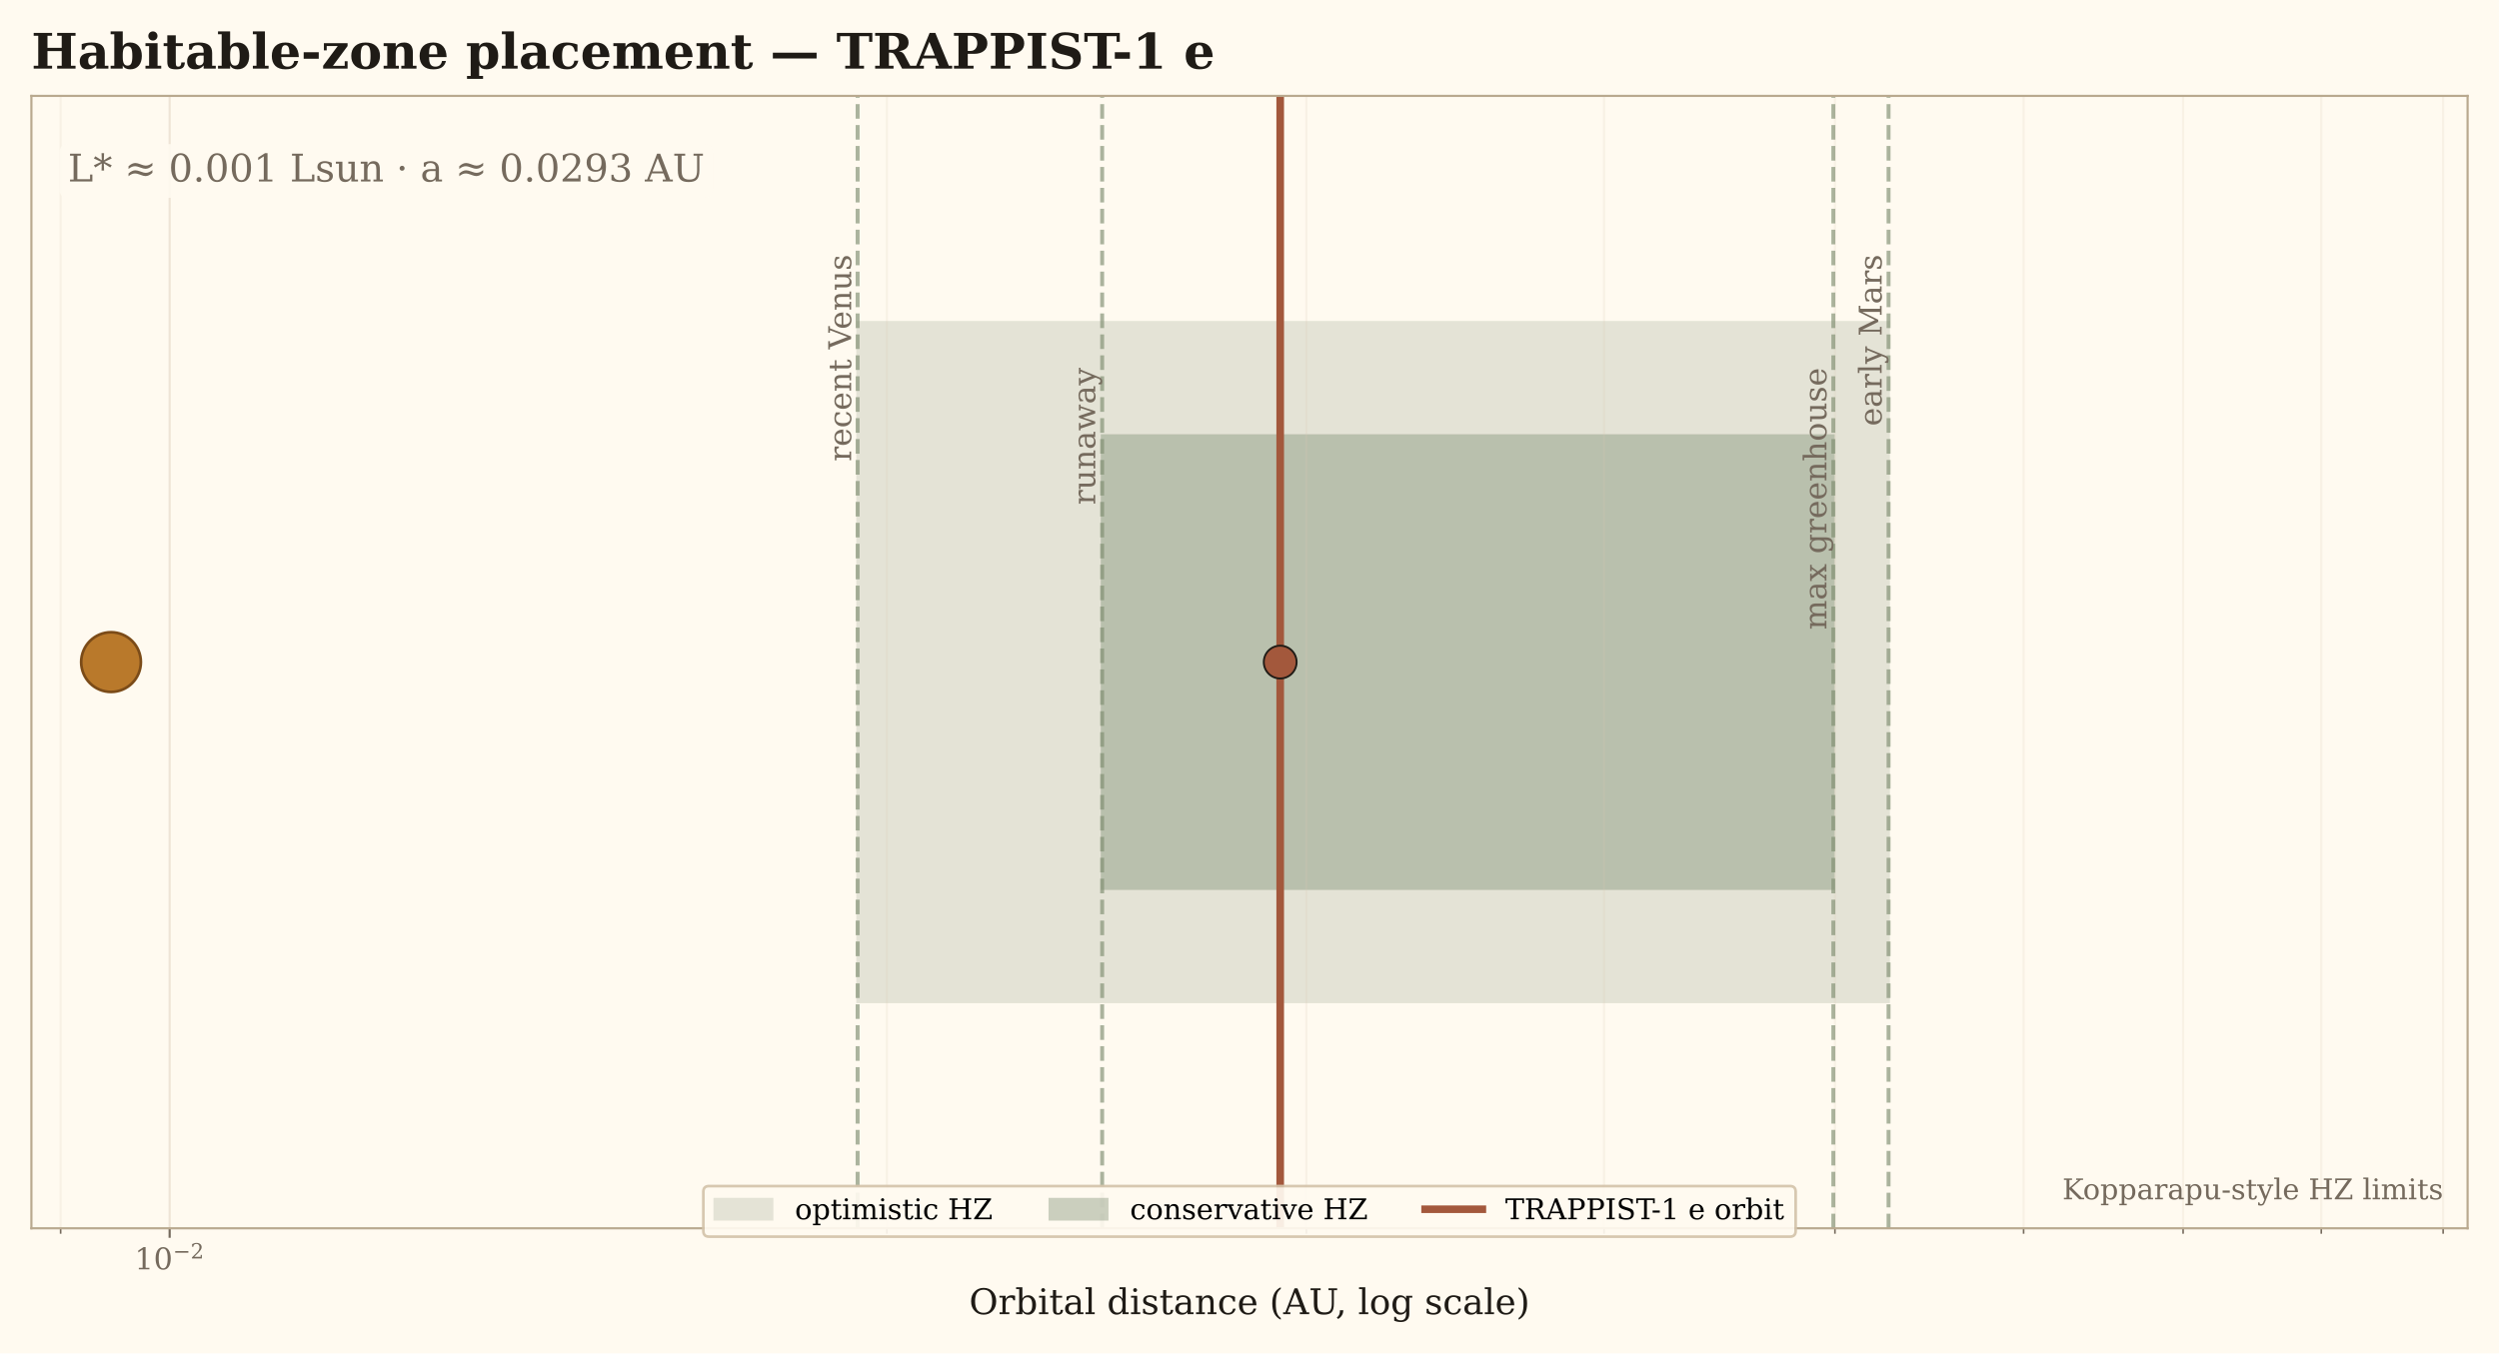
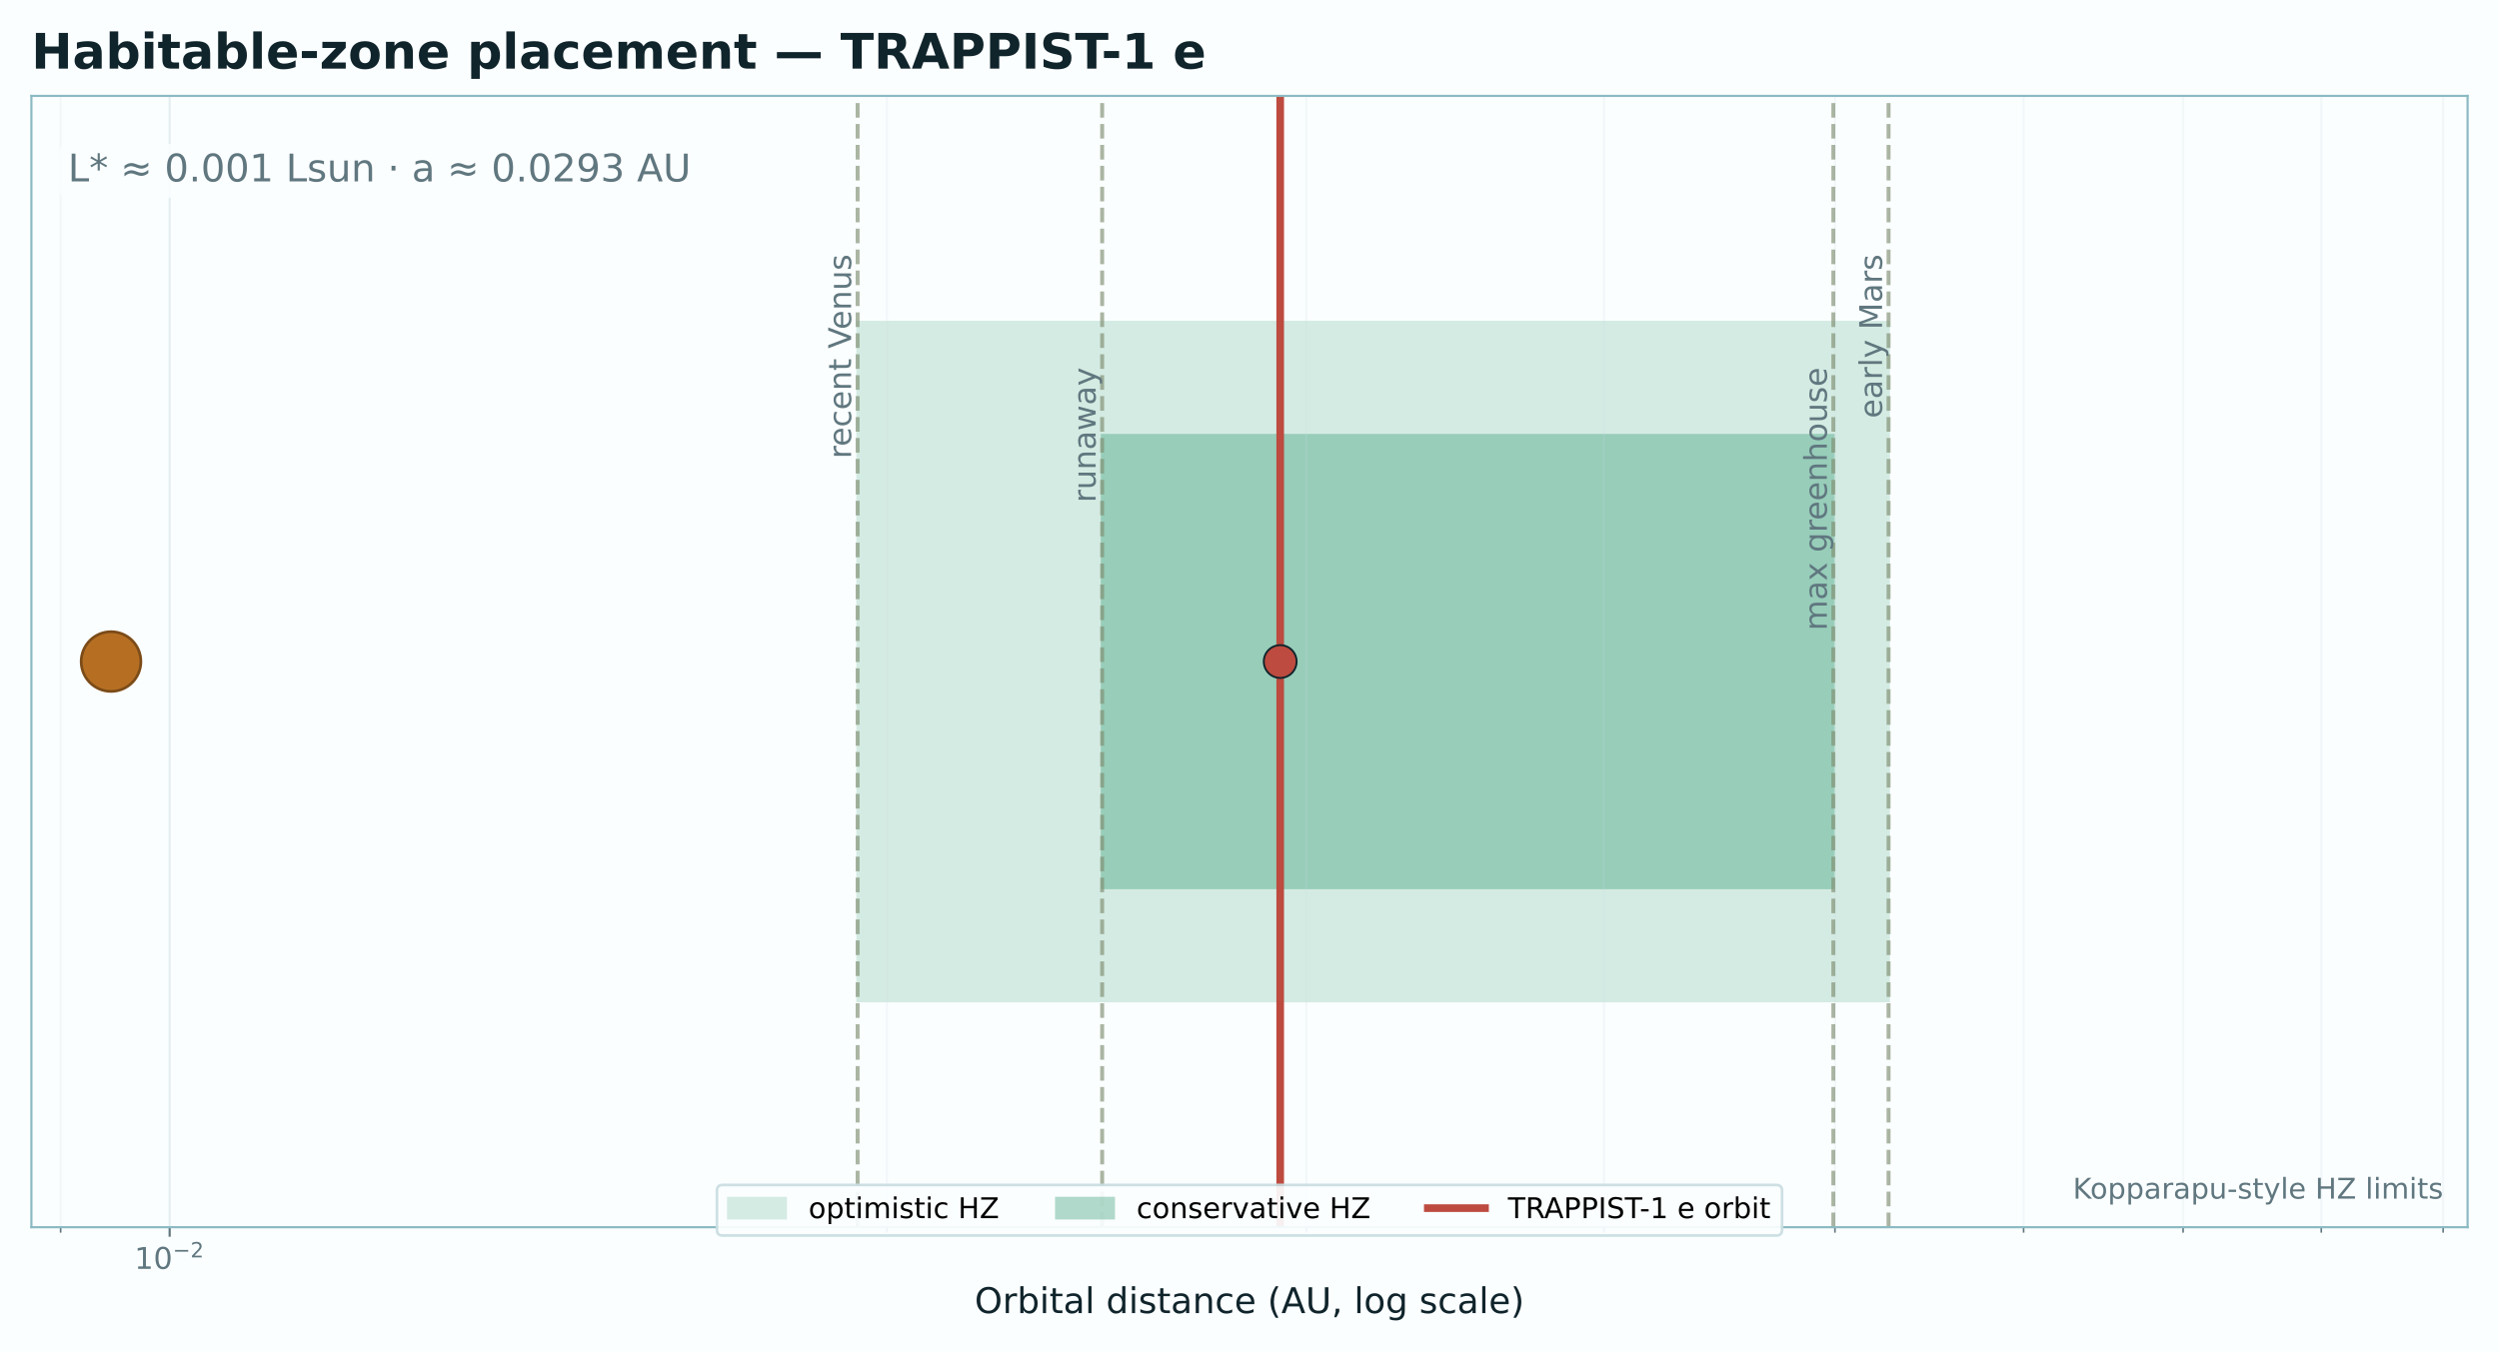
- <svg xmlns="http://www.w3.org/2000/svg" xmlns:xlink="http://www.w3.org/1999/xlink" width="917.04pt" height="496.822pt" viewBox="0 0 917.04 496.822" version="1.1">
+ <svg xmlns="http://www.w3.org/2000/svg" xmlns:xlink="http://www.w3.org/1999/xlink" width="917.04pt" height="496.241pt" viewBox="0 0 917.04 496.241" version="1.1">
  <defs>
    <style type="text/css">*{stroke-linejoin: round; stroke-linecap: butt}</style>
  </defs>
  <g id="figure_1">
    <g id="patch_1">
-       <path d="M 0 496.822  L 917.04 496.822  L 917.04 0  L 0 0  z " style="fill: #fffaf0" />
+       <path d="M 0 496.241  L 917.04 496.241  L 917.04 0  L 0 0  z " style="fill: #fbfeff" />
    </g>
    <g id="axes_1">
      <g id="patch_2">
-         <path d="M 11.52 450.889  L 905.52 450.889  L 905.52 35.197  L 11.52 35.197  z " style="fill: #fffaf0" />
+         <path d="M 11.52 450.493  L 905.52 450.493  L 905.52 35.197  L 11.52 35.197  z " style="fill: #fbfeff" />
      </g>
      <g id="patch_3">
-         <path d="M 314.715 367.751  L 693.033 367.751  L 693.033 118.336  L 314.715 118.336  z " clip-path="url(#p3bfb706db3)" style="fill: #687b5d; opacity: 0.18; stroke: #687b5d; stroke-linejoin: miter" />
+         <path d="M 314.715 367.434  L 693.033 367.434  L 693.033 118.256  L 314.715 118.256  z " clip-path="url(#p8fb8952bf7)" style="fill: #1f9466; opacity: 0.18; stroke: #1f9466; stroke-linejoin: miter" />
      </g>
      <g id="patch_4">
-         <path d="M 404.45 326.182  L 672.772 326.182  L 672.772 159.905  L 404.45 159.905  z " clip-path="url(#p3bfb706db3)" style="fill: #687b5d; opacity: 0.34; stroke: #687b5d; stroke-linejoin: miter" />
+         <path d="M 404.45 325.904  L 672.772 325.904  L 672.772 159.786  L 404.45 159.786  z " clip-path="url(#p8fb8952bf7)" style="fill: #1f9466; opacity: 0.34; stroke: #1f9466; stroke-linejoin: miter" />
      </g>
      <g id="matplotlib.axis_1">
        <g id="xtick_1">
          <g id="line2d_1">
-             <path d="M 62.254 450.889  L 62.254 35.197  " clip-path="url(#p3bfb706db3)" style="fill: none; stroke: #d9cbb6; stroke-opacity: 0.45; stroke-width: 0.8; stroke-linecap: square" />
+             <path d="M 62.254 450.493  L 62.254 35.197  " clip-path="url(#p8fb8952bf7)" style="fill: none; stroke: #c9dde1; stroke-opacity: 0.45; stroke-width: 0.8; stroke-linecap: square" />
          </g>
          <g id="line2d_2">
            <defs>
-               <path id="m716b35be51" d="M 0 0  L 0 3.5  " style="stroke: #756a5d; stroke-width: 0.8" />
+               <path id="mee1a84acdd" d="M 0 0  L 0 3.5  " style="stroke: #60777f; stroke-width: 0.8" />
            </defs>
            <g>
-               <use xlink:href="#m716b35be51" x="62.254" y="450.889" style="fill: #756a5d; stroke: #756a5d; stroke-width: 0.8" />
+               <use xlink:href="#mee1a84acdd" x="62.254" y="450.493" style="fill: #60777f; stroke: #60777f; stroke-width: 0.8" />
            </g>
          </g>
          <g id="text_1">
-             <g style="fill: #756a5d" transform="translate(49.38417 466.2475)">
+             <g style="fill: #60777f" transform="translate(49.32917 465.8515)">
              <text>
-                 <tspan x="0" y="-0.287" style="font-size: 11px; font-family: 'DejaVu Serif'; fill: #756a5d">1</tspan>
-                 <tspan x="6.999" y="-0.287" style="font-size: 11px; font-family: 'DejaVu Serif'; fill: #756a5d">0</tspan>
-                 <tspan x="14.097" y="-4.28" style="font-size: 7.7px; font-family: 'DejaVu Serif'; fill: #756a5d">−</tspan>
-                 <tspan x="20.549" y="-4.28" style="font-size: 7.7px; font-family: 'DejaVu Serif'; fill: #756a5d">2</tspan>
+                 <tspan x="0" y="-0.069" style="font-size: 11px; font-family: 'DejaVu Sans'; fill: #60777f">1</tspan>
+                 <tspan x="6.999" y="-0.069" style="font-size: 11px; font-family: 'DejaVu Sans'; fill: #60777f">0</tspan>
+                 <tspan x="14.102" y="-4.28" style="font-size: 7.7px; font-family: 'DejaVu Sans'; fill: #60777f">−</tspan>
+                 <tspan x="20.554" y="-4.28" style="font-size: 7.7px; font-family: 'DejaVu Sans'; fill: #60777f">2</tspan>
              </text>
            </g>
          </g>
        </g>
        <g id="xtick_2">
          <g id="line2d_3">
-             <path d="M 22.249 450.889  L 22.249 35.197  " clip-path="url(#p3bfb706db3)" style="fill: none; stroke: #d9cbb6; stroke-opacity: 0.18; stroke-width: 0.8; stroke-linecap: square" />
+             <path d="M 22.249 450.493  L 22.249 35.197  " clip-path="url(#p8fb8952bf7)" style="fill: none; stroke: #c9dde1; stroke-opacity: 0.18; stroke-width: 0.8; stroke-linecap: square" />
          </g>
          <g id="line2d_4">
            <defs>
-               <path id="m4c1793842d" d="M 0 0  L 0 2  " style="stroke: #756a5d; stroke-width: 0.6" />
+               <path id="m64c54028e7" d="M 0 0  L 0 2  " style="stroke: #60777f; stroke-width: 0.6" />
            </defs>
            <g>
-               <use xlink:href="#m4c1793842d" x="22.249" y="450.889" style="fill: #756a5d; stroke: #756a5d; stroke-width: 0.6" />
+               <use xlink:href="#m64c54028e7" x="22.249" y="450.493" style="fill: #60777f; stroke: #60777f; stroke-width: 0.6" />
            </g>
          </g>
        </g>
        <g id="xtick_3">
          <g id="line2d_5">
-             <path d="M 325.443 450.889  L 325.443 35.197  " clip-path="url(#p3bfb706db3)" style="fill: none; stroke: #d9cbb6; stroke-opacity: 0.18; stroke-width: 0.8; stroke-linecap: square" />
+             <path d="M 325.443 450.493  L 325.443 35.197  " clip-path="url(#p8fb8952bf7)" style="fill: none; stroke: #c9dde1; stroke-opacity: 0.18; stroke-width: 0.8; stroke-linecap: square" />
          </g>
          <g id="line2d_6">
            <g>
-               <use xlink:href="#m4c1793842d" x="325.443" y="450.889" style="fill: #756a5d; stroke: #756a5d; stroke-width: 0.6" />
+               <use xlink:href="#m64c54028e7" x="325.443" y="450.493" style="fill: #60777f; stroke: #60777f; stroke-width: 0.6" />
            </g>
          </g>
        </g>
        <g id="xtick_4">
          <g id="line2d_7">
-             <path d="M 479.399 450.889  L 479.399 35.197  " clip-path="url(#p3bfb706db3)" style="fill: none; stroke: #d9cbb6; stroke-opacity: 0.18; stroke-width: 0.8; stroke-linecap: square" />
+             <path d="M 479.399 450.493  L 479.399 35.197  " clip-path="url(#p8fb8952bf7)" style="fill: none; stroke: #c9dde1; stroke-opacity: 0.18; stroke-width: 0.8; stroke-linecap: square" />
          </g>
          <g id="line2d_8">
            <g>
-               <use xlink:href="#m4c1793842d" x="479.399" y="450.889" style="fill: #756a5d; stroke: #756a5d; stroke-width: 0.6" />
+               <use xlink:href="#m64c54028e7" x="479.399" y="450.493" style="fill: #60777f; stroke: #60777f; stroke-width: 0.6" />
            </g>
          </g>
        </g>
        <g id="xtick_5">
          <g id="line2d_9">
-             <path d="M 588.632 450.889  L 588.632 35.197  " clip-path="url(#p3bfb706db3)" style="fill: none; stroke: #d9cbb6; stroke-opacity: 0.18; stroke-width: 0.8; stroke-linecap: square" />
+             <path d="M 588.632 450.493  L 588.632 35.197  " clip-path="url(#p8fb8952bf7)" style="fill: none; stroke: #c9dde1; stroke-opacity: 0.18; stroke-width: 0.8; stroke-linecap: square" />
          </g>
          <g id="line2d_10">
            <g>
-               <use xlink:href="#m4c1793842d" x="588.632" y="450.889" style="fill: #756a5d; stroke: #756a5d; stroke-width: 0.6" />
+               <use xlink:href="#m64c54028e7" x="588.632" y="450.493" style="fill: #60777f; stroke: #60777f; stroke-width: 0.6" />
            </g>
          </g>
        </g>
        <g id="xtick_6">
          <g id="line2d_11">
-             <path d="M 673.36 450.889  L 673.36 35.197  " clip-path="url(#p3bfb706db3)" style="fill: none; stroke: #d9cbb6; stroke-opacity: 0.18; stroke-width: 0.8; stroke-linecap: square" />
+             <path d="M 673.36 450.493  L 673.36 35.197  " clip-path="url(#p8fb8952bf7)" style="fill: none; stroke: #c9dde1; stroke-opacity: 0.18; stroke-width: 0.8; stroke-linecap: square" />
          </g>
          <g id="line2d_12">
            <g>
-               <use xlink:href="#m4c1793842d" x="673.36" y="450.889" style="fill: #756a5d; stroke: #756a5d; stroke-width: 0.6" />
+               <use xlink:href="#m64c54028e7" x="673.36" y="450.493" style="fill: #60777f; stroke: #60777f; stroke-width: 0.6" />
            </g>
          </g>
        </g>
        <g id="xtick_7">
          <g id="line2d_13">
-             <path d="M 742.588 450.889  L 742.588 35.197  " clip-path="url(#p3bfb706db3)" style="fill: none; stroke: #d9cbb6; stroke-opacity: 0.18; stroke-width: 0.8; stroke-linecap: square" />
+             <path d="M 742.588 450.493  L 742.588 35.197  " clip-path="url(#p8fb8952bf7)" style="fill: none; stroke: #c9dde1; stroke-opacity: 0.18; stroke-width: 0.8; stroke-linecap: square" />
          </g>
          <g id="line2d_14">
            <g>
-               <use xlink:href="#m4c1793842d" x="742.588" y="450.889" style="fill: #756a5d; stroke: #756a5d; stroke-width: 0.6" />
+               <use xlink:href="#m64c54028e7" x="742.588" y="450.493" style="fill: #60777f; stroke: #60777f; stroke-width: 0.6" />
            </g>
          </g>
        </g>
        <g id="xtick_8">
          <g id="line2d_15">
-             <path d="M 801.119 450.889  L 801.119 35.197  " clip-path="url(#p3bfb706db3)" style="fill: none; stroke: #d9cbb6; stroke-opacity: 0.18; stroke-width: 0.8; stroke-linecap: square" />
+             <path d="M 801.119 450.493  L 801.119 35.197  " clip-path="url(#p8fb8952bf7)" style="fill: none; stroke: #c9dde1; stroke-opacity: 0.18; stroke-width: 0.8; stroke-linecap: square" />
          </g>
          <g id="line2d_16">
            <g>
-               <use xlink:href="#m4c1793842d" x="801.119" y="450.889" style="fill: #756a5d; stroke: #756a5d; stroke-width: 0.6" />
+               <use xlink:href="#m64c54028e7" x="801.119" y="450.493" style="fill: #60777f; stroke: #60777f; stroke-width: 0.6" />
            </g>
          </g>
        </g>
        <g id="xtick_9">
          <g id="line2d_17">
-             <path d="M 851.821 450.889  L 851.821 35.197  " clip-path="url(#p3bfb706db3)" style="fill: none; stroke: #d9cbb6; stroke-opacity: 0.18; stroke-width: 0.8; stroke-linecap: square" />
+             <path d="M 851.821 450.493  L 851.821 35.197  " clip-path="url(#p8fb8952bf7)" style="fill: none; stroke: #c9dde1; stroke-opacity: 0.18; stroke-width: 0.8; stroke-linecap: square" />
          </g>
          <g id="line2d_18">
            <g>
-               <use xlink:href="#m4c1793842d" x="851.821" y="450.889" style="fill: #756a5d; stroke: #756a5d; stroke-width: 0.6" />
+               <use xlink:href="#m64c54028e7" x="851.821" y="450.493" style="fill: #60777f; stroke: #60777f; stroke-width: 0.6" />
            </g>
          </g>
        </g>
        <g id="xtick_10">
          <g id="line2d_19">
-             <path d="M 896.543 450.889  L 896.543 35.197  " clip-path="url(#p3bfb706db3)" style="fill: none; stroke: #d9cbb6; stroke-opacity: 0.18; stroke-width: 0.8; stroke-linecap: square" />
+             <path d="M 896.543 450.493  L 896.543 35.197  " clip-path="url(#p8fb8952bf7)" style="fill: none; stroke: #c9dde1; stroke-opacity: 0.18; stroke-width: 0.8; stroke-linecap: square" />
          </g>
          <g id="line2d_20">
            <g>
-               <use xlink:href="#m4c1793842d" x="896.543" y="450.889" style="fill: #756a5d; stroke: #756a5d; stroke-width: 0.6" />
+               <use xlink:href="#m64c54028e7" x="896.543" y="450.493" style="fill: #60777f; stroke: #60777f; stroke-width: 0.6" />
            </g>
          </g>
        </g>
        <g id="text_2">
-           <text style="font-size: 13px; font-family: 'DejaVu Serif'; text-anchor: middle; fill: #1f1b16" x="458.52" y="482.413" transform="rotate(-0 458.52 482.4131)">Orbital distance (AU, log scale)</text>
+           <text style="font-size: 13px; font-family: 'DejaVu Sans'; text-anchor: middle; fill: #10242b" x="458.52" y="482.017" transform="rotate(-0 458.52 482.0171)">Orbital distance (AU, log scale)</text>
        </g>
      </g>
      <g id="matplotlib.axis_2" />
      <g id="line2d_21">
-         <path d="M 469.786 450.889  L 469.786 35.197  " clip-path="url(#p3bfb706db3)" style="fill: none; stroke: #a3583c; stroke-width: 2.8; stroke-linecap: square" />
+         <path d="M 469.786 450.493  L 469.786 35.197  " clip-path="url(#p8fb8952bf7)" style="fill: none; stroke: #bd4b3f; stroke-width: 2.8; stroke-linecap: square" />
      </g>
      <g id="line2d_22">
-         <path d="M 314.715 450.889  L 314.715 35.197  " clip-path="url(#p3bfb706db3)" style="fill: none; stroke-dasharray: 5.365,2.32; stroke-dashoffset: 0; stroke: #7f8d70; stroke-opacity: 0.65; stroke-width: 1.45" />
+         <path d="M 314.715 450.493  L 314.715 35.197  " clip-path="url(#p8fb8952bf7)" style="fill: none; stroke-dasharray: 5.365,2.32; stroke-dashoffset: 0; stroke: #7f8d70; stroke-opacity: 0.65; stroke-width: 1.45" />
      </g>
      <g id="line2d_23">
-         <path d="M 404.45 450.889  L 404.45 35.197  " clip-path="url(#p3bfb706db3)" style="fill: none; stroke-dasharray: 5.365,2.32; stroke-dashoffset: 0; stroke: #7f8d70; stroke-opacity: 0.65; stroke-width: 1.45" />
+         <path d="M 404.45 450.493  L 404.45 35.197  " clip-path="url(#p8fb8952bf7)" style="fill: none; stroke-dasharray: 5.365,2.32; stroke-dashoffset: 0; stroke: #7f8d70; stroke-opacity: 0.65; stroke-width: 1.45" />
      </g>
      <g id="line2d_24">
-         <path d="M 672.772 450.889  L 672.772 35.197  " clip-path="url(#p3bfb706db3)" style="fill: none; stroke-dasharray: 5.365,2.32; stroke-dashoffset: 0; stroke: #7f8d70; stroke-opacity: 0.65; stroke-width: 1.45" />
+         <path d="M 672.772 450.493  L 672.772 35.197  " clip-path="url(#p8fb8952bf7)" style="fill: none; stroke-dasharray: 5.365,2.32; stroke-dashoffset: 0; stroke: #7f8d70; stroke-opacity: 0.65; stroke-width: 1.45" />
      </g>
      <g id="line2d_25">
-         <path d="M 693.033 450.889  L 693.033 35.197  " clip-path="url(#p3bfb706db3)" style="fill: none; stroke-dasharray: 5.365,2.32; stroke-dashoffset: 0; stroke: #7f8d70; stroke-opacity: 0.65; stroke-width: 1.45" />
+         <path d="M 693.033 450.493  L 693.033 35.197  " clip-path="url(#p8fb8952bf7)" style="fill: none; stroke-dasharray: 5.365,2.32; stroke-dashoffset: 0; stroke: #7f8d70; stroke-opacity: 0.65; stroke-width: 1.45" />
      </g>
      <g id="patch_5">
-         <path d="M 11.52 450.889  L 11.52 35.197  " style="fill: none; stroke: #b9a98f; stroke-width: 0.8; stroke-linejoin: miter; stroke-linecap: square" />
+         <path d="M 11.52 450.493  L 11.52 35.197  " style="fill: none; stroke: #8bbac3; stroke-width: 0.8; stroke-linejoin: miter; stroke-linecap: square" />
      </g>
      <g id="patch_6">
-         <path d="M 905.52 450.889  L 905.52 35.197  " style="fill: none; stroke: #b9a98f; stroke-width: 0.8; stroke-linejoin: miter; stroke-linecap: square" />
+         <path d="M 905.52 450.493  L 905.52 35.197  " style="fill: none; stroke: #8bbac3; stroke-width: 0.8; stroke-linejoin: miter; stroke-linecap: square" />
      </g>
      <g id="patch_7">
-         <path d="M 11.52 450.889  L 905.52 450.889  " style="fill: none; stroke: #b9a98f; stroke-width: 0.8; stroke-linejoin: miter; stroke-linecap: square" />
+         <path d="M 11.52 450.493  L 905.52 450.493  " style="fill: none; stroke: #8bbac3; stroke-width: 0.8; stroke-linejoin: miter; stroke-linecap: square" />
      </g>
      <g id="patch_8">
-         <path d="M 11.52 35.197  L 905.52 35.197  " style="fill: none; stroke: #b9a98f; stroke-width: 0.8; stroke-linejoin: miter; stroke-linecap: square" />
+         <path d="M 11.52 35.197  L 905.52 35.197  " style="fill: none; stroke: #8bbac3; stroke-width: 0.8; stroke-linejoin: miter; stroke-linecap: square" />
      </g>
      <g id="text_3">
-         <text style="font-size: 11.5px; font-family: 'DejaVu Serif'; fill: #756a5d" transform="translate(312.3229 169.4037) rotate(-90)">recent Venus</text>
+         <text style="font-size: 11.5px; font-family: 'DejaVu Sans'; fill: #60777f" transform="translate(312.3229 168.3528) rotate(-90)">recent Venus</text>
      </g>
      <g id="text_4">
-         <text style="font-size: 11.5px; font-family: 'DejaVu Serif'; fill: #756a5d" transform="translate(401.895 185.3279) rotate(-90)">runaway</text>
+         <text style="font-size: 11.5px; font-family: 'DejaVu Sans'; fill: #60777f" transform="translate(402.0585 184.4781) rotate(-90)">runaway</text>
      </g>
      <g id="text_5">
-         <text style="font-size: 11.5px; font-family: 'DejaVu Serif'; fill: #756a5d" transform="translate(670.2173 231.1877) rotate(-90)">max greenhouse</text>
+         <text style="font-size: 11.5px; font-family: 'DejaVu Sans'; fill: #60777f" transform="translate(670.3808 231.4682) rotate(-90)">max greenhouse</text>
      </g>
      <g id="text_6">
-         <text style="font-size: 11.5px; font-family: 'DejaVu Serif'; fill: #756a5d" transform="translate(690.4779 156.4141) rotate(-90)">early Mars</text>
+         <text style="font-size: 11.5px; font-family: 'DejaVu Sans'; fill: #60777f" transform="translate(690.6414 153.5339) rotate(-90)">early Mars</text>
      </g>
      <g id="text_7">
        <g id="patch_9">
-           <path d="M 24.93 72.611  L 258.572 72.611  Q 261.652 72.611 261.652 69.531  L 261.652 55.982  Q 261.652 52.902 258.572 52.902  L 24.93 52.902  Q 21.85 52.902 21.85 55.982  L 21.85 69.531  Q 21.85 72.611 24.93 72.611  z " style="fill: #fffaf0; opacity: 0.88" />
-         </g>
-         <text style="font-size: 14px; font-family: 'DejaVu Serif'; text-anchor: start; fill: #756a5d" x="24.93" y="66.62" transform="rotate(-0 24.93 66.6196)">L* ≈ 0.001 Lsun · a ≈ 0.0293 AU</text>
+           <path d="M 24.93 72.591  L 253.546 72.591  Q 256.626 72.591 256.626 69.511  L 256.626 55.962  Q 256.626 52.882 253.546 52.882  L 24.93 52.882  Q 21.85 52.882 21.85 55.962  L 21.85 69.511  Q 21.85 72.591 24.93 72.591  z " style="fill: #fbfeff; opacity: 0.88" />
+         </g>
+         <text style="font-size: 14px; font-family: 'DejaVu Sans'; text-anchor: start; fill: #60777f" x="24.93" y="66.6" transform="rotate(-0 24.93 66.5998)">L* ≈ 0.001 Lsun · a ≈ 0.0293 AU</text>
      </g>
      <g id="text_8">
-         <text style="font-size: 10.5px; font-family: 'DejaVu Serif'; text-anchor: end; fill: #756a5d" x="896.58" y="440.242" transform="rotate(-0 896.58 440.2424)">Kopparapu-style HZ limits</text>
+         <text style="font-size: 10.5px; font-family: 'DejaVu Sans'; text-anchor: end; fill: #60777f" x="896.58" y="440.004" transform="rotate(-0 896.58 440.0036)">Kopparapu-style HZ limits</text>
      </g>
      <g id="text_9">
-         <text style="font-weight: 700; font-size: 18px; font-family: 'DejaVu Serif'; text-anchor: start; fill: #1f1b16" x="11.52" y="25.197" transform="rotate(-0 11.52 25.19719)">Habitable-zone placement — TRAPPIST-1 e</text>
+         <text style="font-weight: 700; font-size: 18px; font-family: 'DejaVu Sans'; text-anchor: start; fill: #10242b" x="11.52" y="25.197" transform="rotate(-0 11.52 25.19719)">Habitable-zone placement — TRAPPIST-1 e</text>
      </g>
      <g id="PathCollection_1">
        <defs>
-           <path id="m5634b829de" d="M 0 10.954  C 2.905 10.954 5.692 9.8 7.746 7.746  C 9.8 5.692 10.954 2.905 10.954 0  C 10.954 -2.905 9.8 -5.692 7.746 -7.746  C 5.692 -9.8 2.905 -10.954 0 -10.954  C -2.905 -10.954 -5.692 -9.8 -7.746 -7.746  C -9.8 -5.692 -10.954 -2.905 -10.954 0  C -10.954 2.905 -9.8 5.692 -7.746 7.746  C -5.692 9.8 -2.905 10.954 0 10.954  z " style="stroke: #7b4b18" />
+           <path id="ma320a91f7d" d="M 0 10.954  C 2.905 10.954 5.692 9.8 7.746 7.746  C 9.8 5.692 10.954 2.905 10.954 0  C 10.954 -2.905 9.8 -5.692 7.746 -7.746  C 5.692 -9.8 2.905 -10.954 0 -10.954  C -2.905 -10.954 -5.692 -9.8 -7.746 -7.746  C -9.8 -5.692 -10.954 -2.905 -10.954 0  C -10.954 2.905 -9.8 5.692 -7.746 7.746  C -5.692 9.8 -2.905 10.954 0 10.954  z " style="stroke: #7b4b18" />
        </defs>
-         <g clip-path="url(#p3bfb706db3)">
-           <use xlink:href="#m5634b829de" x="40.742" y="243.043" style="fill: #b9792b; stroke: #7b4b18" />
+         <g clip-path="url(#p8fb8952bf7)">
+           <use xlink:href="#ma320a91f7d" x="40.742" y="242.845" style="fill: #b66f22; stroke: #7b4b18" />
        </g>
      </g>
      <g id="PathCollection_2">
        <defs>
-           <path id="mc80d764918" d="M 0 6.021  C 1.597 6.021 3.128 5.386 4.257 4.257  C 5.386 3.128 6.021 1.597 6.021 0  C 6.021 -1.597 5.386 -3.128 4.257 -4.257  C 3.128 -5.386 1.597 -6.021 0 -6.021  C -1.597 -6.021 -3.128 -5.386 -4.257 -4.257  C -5.386 -3.128 -6.021 -1.597 -6.021 0  C -6.021 1.597 -5.386 3.128 -4.257 4.257  C -3.128 5.386 -1.597 6.021 0 6.021  z " style="stroke: #1f1b16; stroke-width: 0.7" />
+           <path id="m167ccbb2ee" d="M 0 6.021  C 1.597 6.021 3.128 5.386 4.257 4.257  C 5.386 3.128 6.021 1.597 6.021 0  C 6.021 -1.597 5.386 -3.128 4.257 -4.257  C 3.128 -5.386 1.597 -6.021 0 -6.021  C -1.597 -6.021 -3.128 -5.386 -4.257 -4.257  C -5.386 -3.128 -6.021 -1.597 -6.021 0  C -6.021 1.597 -5.386 3.128 -4.257 4.257  C -3.128 5.386 -1.597 6.021 0 6.021  z " style="stroke: #10242b; stroke-width: 0.7" />
        </defs>
-         <g clip-path="url(#p3bfb706db3)">
-           <use xlink:href="#mc80d764918" x="469.786" y="243.043" style="fill: #a3583c; stroke: #1f1b16; stroke-width: 0.7" />
+         <g clip-path="url(#p8fb8952bf7)">
+           <use xlink:href="#m167ccbb2ee" x="469.786" y="242.845" style="fill: #bd4b3f; stroke: #10242b; stroke-width: 0.7" />
        </g>
      </g>
      <g id="legend_1">
        <g id="patch_10">
-           <path d="M 260.202 453.953  L 656.838 453.953  Q 658.938 453.953 658.938 451.853  L 658.938 437.491  Q 658.938 435.391 656.838 435.391  L 260.202 435.391  Q 258.102 435.391 258.102 437.491  L 258.102 451.853  Q 258.102 453.953 260.202 453.953  z " style="fill: #fffaf0; opacity: 0.92; stroke: #d4c3aa; stroke-linejoin: miter" />
+           <path d="M 265.194 453.549  L 651.846 453.549  Q 653.946 453.549 653.946 451.449  L 653.946 437.087  Q 653.946 434.987 651.846 434.987  L 265.194 434.987  Q 263.094 434.987 263.094 437.087  L 263.094 451.449  Q 263.094 453.549 265.194 453.549  z " style="fill: #fbfeff; opacity: 0.92; stroke: #c9dde1; stroke-linejoin: miter" />
        </g>
        <g id="patch_11">
-           <path d="M 262.302 447.569  L 283.302 447.569  L 283.302 440.219  L 262.302 440.219  z " style="fill: #687b5d; opacity: 0.18; stroke: #687b5d; stroke-linejoin: miter" />
+           <path d="M 267.294 447.165  L 288.294 447.165  L 288.294 439.815  L 267.294 439.815  z " style="fill: #1f9466; opacity: 0.18; stroke: #1f9466; stroke-linejoin: miter" />
        </g>
        <g id="text_10">
-           <text style="font-size: 10.5px; font-family: 'DejaVu Serif'; text-anchor: start" x="291.702" y="447.569" transform="rotate(-0 291.7021 447.5694)">optimistic HZ</text>
+           <text style="font-size: 10.5px; font-family: 'DejaVu Sans'; text-anchor: start" x="296.694" y="447.165" transform="rotate(-0 296.6945 447.1654)">optimistic HZ</text>
        </g>
        <g id="patch_12">
-           <path d="M 385.273 447.569  L 406.273 447.569  L 406.273 440.219  L 385.273 440.219  z " style="fill: #687b5d; opacity: 0.34; stroke: #687b5d; stroke-linejoin: miter" />
+           <path d="M 387.666 447.165  L 408.666 447.165  L 408.666 439.815  L 387.666 439.815  z " style="fill: #1f9466; opacity: 0.34; stroke: #1f9466; stroke-linejoin: miter" />
        </g>
        <g id="text_11">
-           <text style="font-size: 10.5px; font-family: 'DejaVu Serif'; text-anchor: start" x="414.673" y="447.569" transform="rotate(-0 414.6735 447.5694)">conservative HZ</text>
+           <text style="font-size: 10.5px; font-family: 'DejaVu Sans'; text-anchor: start" x="417.066" y="447.165" transform="rotate(-0 417.0655 447.1654)">conservative HZ</text>
        </g>
        <g id="line2d_26">
-           <path d="M 522.966 443.894  L 533.466 443.894  L 543.966 443.894  " style="fill: none; stroke: #a3583c; stroke-width: 2.8; stroke-linecap: square" />
+           <path d="M 523.949 443.49  L 534.449 443.49  L 544.949 443.49  " style="fill: none; stroke: #bd4b3f; stroke-width: 2.8; stroke-linecap: square" />
        </g>
        <g id="text_12">
-           <text style="font-size: 10.5px; font-family: 'DejaVu Serif'; text-anchor: start" x="552.366" y="447.569" transform="rotate(-0 552.3662 447.5694)">TRAPPIST-1 e orbit</text>
+           <text style="font-size: 10.5px; font-family: 'DejaVu Sans'; text-anchor: start" x="553.349" y="447.165" transform="rotate(-0 553.3489 447.1654)">TRAPPIST-1 e orbit</text>
        </g>
      </g>
    </g>
  </g>
  <defs>
-     <clipPath id="p3bfb706db3">
-       <rect x="11.52" y="35.197" width="894" height="415.692" />
+     <clipPath id="p8fb8952bf7">
+       <rect x="11.52" y="35.197" width="894" height="415.296" />
    </clipPath>
  </defs>
</svg>
